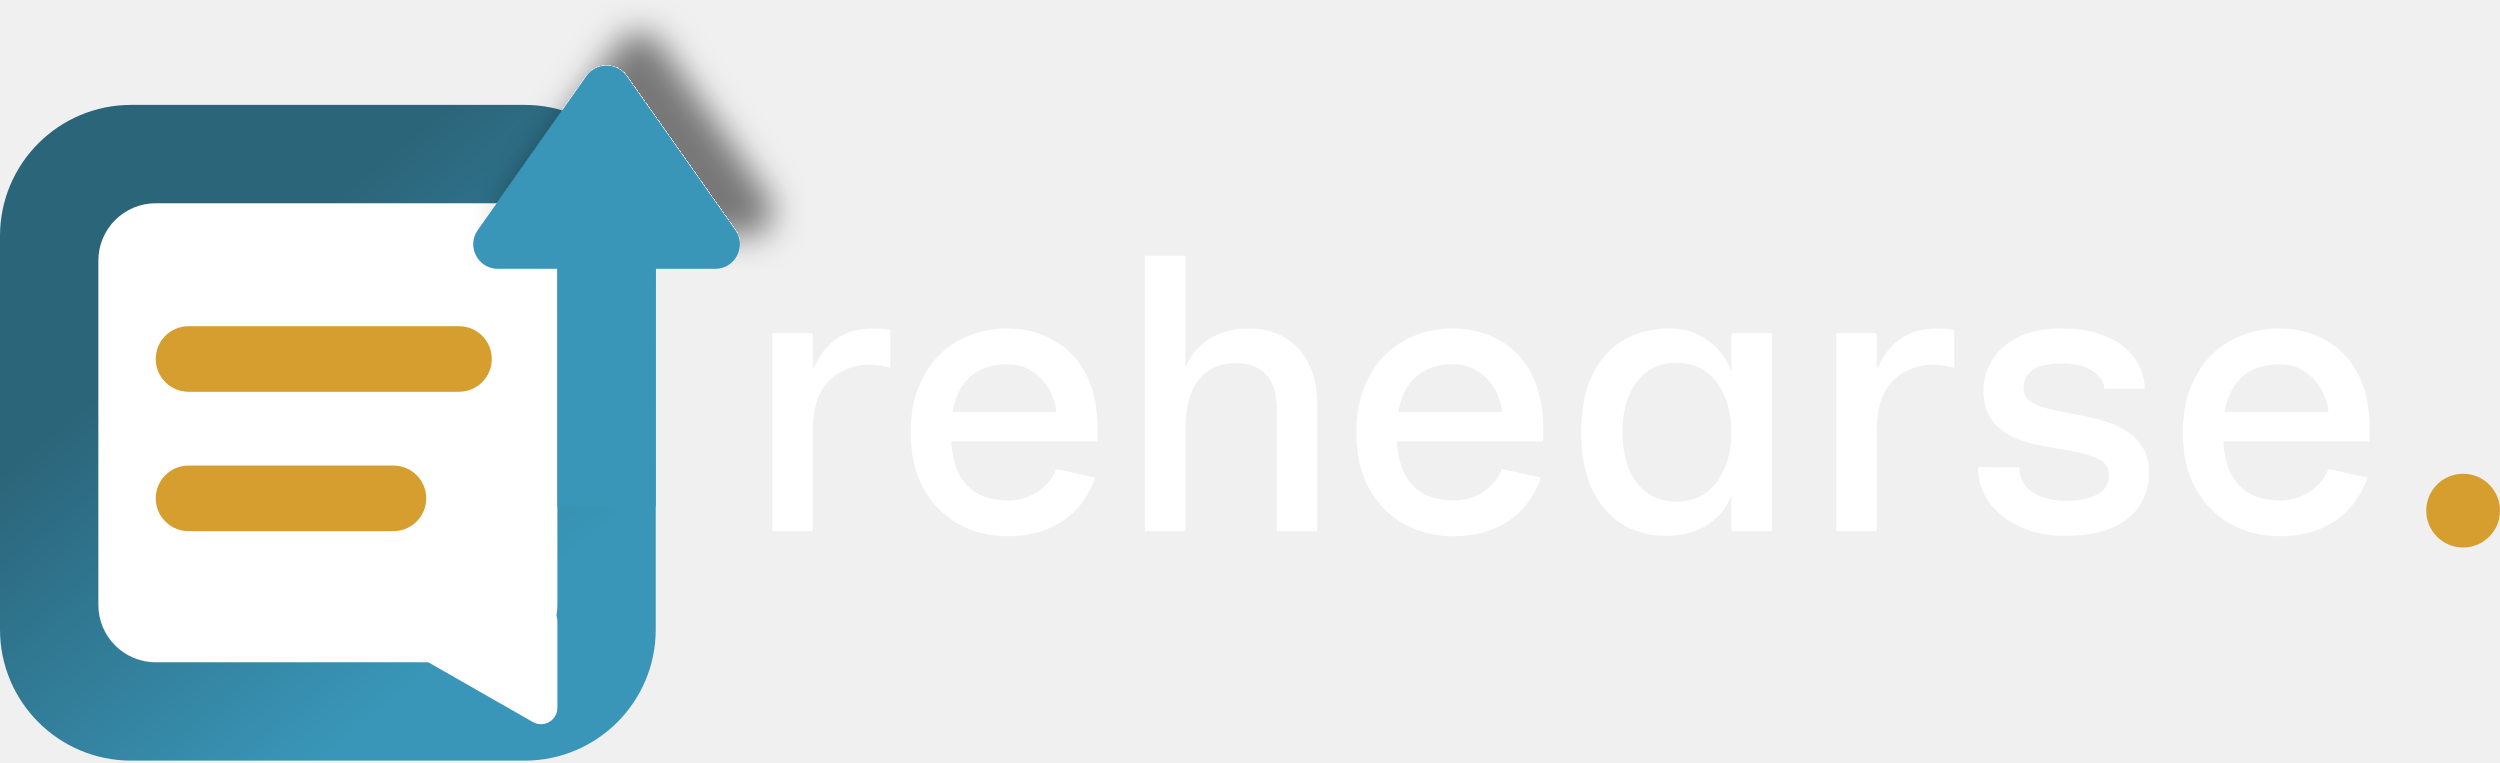
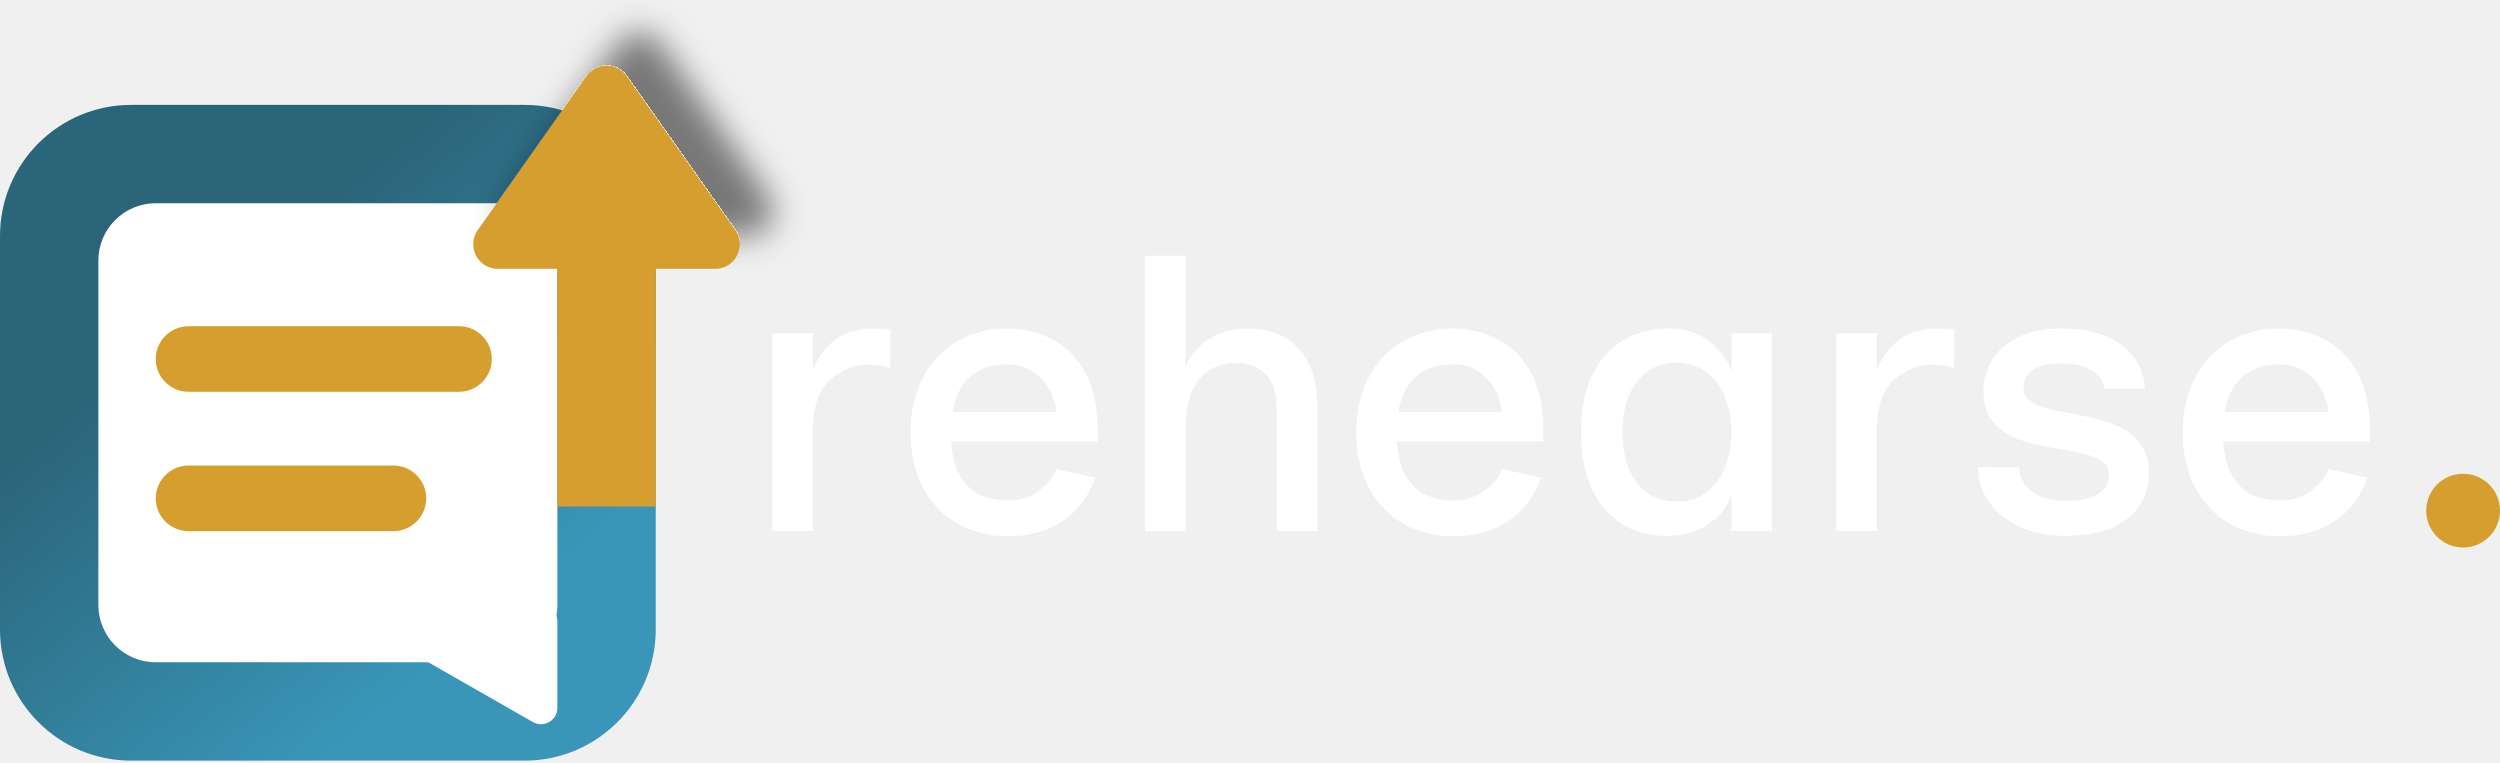
<svg xmlns="http://www.w3.org/2000/svg" width="305" height="93" viewBox="0 0 305 93" fill="none">
  <path d="M0 28.797C0 19.96 7.163 12.797 16 12.797H64C72.837 12.797 80 19.96 80 28.797V76.797C80 85.633 72.837 92.797 64 92.797H16C7.163 92.797 0 85.633 0 76.797V28.797Z" fill="url(#paint0_linear_4_24)" />
  <path d="M12 31.797C12 27.931 15.134 24.797 19 24.797H61C64.866 24.797 68 27.931 68 31.797V73.797C68 77.663 64.866 80.797 61 80.797H19C15.134 80.797 12 77.663 12 73.797V31.797Z" fill="white" />
  <path d="M68 86.35C68 87.886 66.341 88.849 65.008 88.087L46.539 77.533C44.758 76.516 45.48 73.797 47.531 73.797L66 73.797C67.105 73.797 68 74.692 68 75.797L68 86.35Z" fill="white" />
  <g filter="url(#filter0_d_4_24)">
-     <path d="M71.549 9.27C72.744 7.577 75.256 7.577 76.451 9.27L89.715 28.067C91.117 30.054 89.696 32.797 87.264 32.797H60.736C58.304 32.797 56.883 30.054 58.285 28.067L71.549 9.27Z" fill="#3996B8" />
+     <path d="M71.549 9.27C72.744 7.577 75.256 7.577 76.451 9.27L89.715 28.067C91.117 30.054 89.696 32.797 87.264 32.797H60.736C58.304 32.797 56.883 30.054 58.285 28.067L71.549 9.27Z" fill="#D69E2E" />
  </g>
  <path d="M19 43.797C19 41.588 20.791 39.797 23 39.797H56C58.209 39.797 60 41.588 60 43.797V43.797C60 46.006 58.209 47.797 56 47.797H23C20.791 47.797 19 46.006 19 43.797V43.797Z" fill="#D69E2E" />
  <path d="M19 60.797C19 58.588 20.791 56.797 23 56.797H48C50.209 56.797 52 58.588 52 60.797V60.797C52 63.006 50.209 64.797 48 64.797H23C20.791 64.797 19 63.006 19 60.797V60.797Z" fill="#D69E2E" />
-   <path d="M68 30.797H80V61.797H68V30.797Z" fill="#3996B8" />
+   <path d="M68 30.797H80V61.797H68V30.797Z" fill="#D69E2E" />
  <path d="M94.224 64.797V40.653H99.168V45.165C99.424 44.525 99.744 43.917 100.128 43.341C100.512 42.733 100.992 42.189 101.568 41.709C102.176 41.197 102.88 40.797 103.68 40.509C104.512 40.221 105.472 40.077 106.56 40.077C106.816 40.077 107.168 40.093 107.616 40.125C108.064 40.157 108.4 40.205 108.624 40.269V44.877C108.144 44.717 107.536 44.605 106.8 44.541C106.064 44.445 105.392 44.461 104.784 44.589C103.536 44.845 102.48 45.325 101.616 46.029C100.784 46.701 100.16 47.581 99.744 48.669C99.36 49.757 99.168 51.069 99.168 52.605V64.797H94.224ZM122.96 65.421C120.752 65.421 118.736 64.925 116.912 63.933C115.12 62.909 113.696 61.453 112.64 59.565C111.616 57.677 111.104 55.405 111.104 52.749C111.104 50.701 111.408 48.909 112.016 47.373C112.624 45.805 113.456 44.477 114.512 43.389C115.6 42.301 116.848 41.485 118.256 40.941C119.696 40.365 121.216 40.077 122.816 40.077C124.928 40.077 126.816 40.541 128.48 41.469C130.176 42.365 131.504 43.741 132.464 45.597C133.424 47.421 133.904 49.709 133.904 52.461V53.853H115.328V50.253H128.864C128.864 49.805 128.736 49.245 128.48 48.573C128.256 47.901 127.904 47.261 127.424 46.653C126.944 46.013 126.32 45.485 125.552 45.069C124.816 44.653 123.936 44.445 122.912 44.445C121.312 44.445 120 44.797 118.976 45.501C117.952 46.173 117.2 47.133 116.72 48.381C116.24 49.629 116 51.117 116 52.845C116 54.349 116.208 55.725 116.624 56.973C117.072 58.221 117.808 59.213 118.832 59.949C119.856 60.685 121.28 61.053 123.104 61.053C123.872 61.053 124.64 60.909 125.408 60.621C126.176 60.301 126.864 59.853 127.472 59.277C128.112 58.701 128.576 58.013 128.864 57.213L133.616 58.269C133.104 59.741 132.352 61.021 131.36 62.109C130.368 63.165 129.168 63.981 127.76 64.557C126.352 65.133 124.752 65.421 122.96 65.421ZM139.684 64.797V31.197H144.628V44.925C144.756 44.445 145.012 43.933 145.396 43.389C145.78 42.813 146.276 42.285 146.884 41.805C147.524 41.293 148.292 40.877 149.188 40.557C150.084 40.237 151.108 40.077 152.26 40.077C154.02 40.077 155.524 40.445 156.772 41.181C158.02 41.917 158.98 42.973 159.652 44.349C160.356 45.693 160.708 47.325 160.708 49.245V64.797H155.764V49.965C155.764 47.981 155.316 46.541 154.42 45.645C153.556 44.749 152.356 44.301 150.82 44.301C149.412 44.301 148.244 44.637 147.316 45.309C146.388 45.981 145.7 46.925 145.252 48.141C144.836 49.325 144.628 50.717 144.628 52.317V64.797H139.684ZM177.335 65.421C175.127 65.421 173.111 64.925 171.287 63.933C169.495 62.909 168.071 61.453 167.015 59.565C165.991 57.677 165.479 55.405 165.479 52.749C165.479 50.701 165.783 48.909 166.391 47.373C166.999 45.805 167.831 44.477 168.887 43.389C169.975 42.301 171.223 41.485 172.631 40.941C174.071 40.365 175.591 40.077 177.191 40.077C179.303 40.077 181.191 40.541 182.855 41.469C184.551 42.365 185.879 43.741 186.839 45.597C187.799 47.421 188.279 49.709 188.279 52.461V53.853H169.703V50.253H183.239C183.239 49.805 183.111 49.245 182.855 48.573C182.631 47.901 182.279 47.261 181.799 46.653C181.319 46.013 180.695 45.485 179.927 45.069C179.191 44.653 178.311 44.445 177.287 44.445C175.687 44.445 174.375 44.797 173.351 45.501C172.327 46.173 171.575 47.133 171.095 48.381C170.615 49.629 170.375 51.117 170.375 52.845C170.375 54.349 170.583 55.725 170.999 56.973C171.447 58.221 172.183 59.213 173.207 59.949C174.231 60.685 175.655 61.053 177.479 61.053C178.247 61.053 179.015 60.909 179.783 60.621C180.551 60.301 181.239 59.853 181.847 59.277C182.487 58.701 182.951 58.013 183.239 57.213L187.991 58.269C187.479 59.741 186.727 61.021 185.735 62.109C184.743 63.165 183.543 63.981 182.135 64.557C180.727 65.133 179.127 65.421 177.335 65.421ZM203.363 65.373C201.219 65.373 199.363 64.877 197.795 63.885C196.227 62.861 195.011 61.405 194.147 59.517C193.315 57.629 192.899 55.373 192.899 52.749C192.899 50.029 193.331 47.741 194.195 45.885C195.091 43.997 196.339 42.557 197.939 41.565C199.571 40.573 201.459 40.077 203.603 40.077C205.011 40.077 206.211 40.333 207.203 40.845C208.227 41.357 209.075 42.013 209.747 42.813C210.419 43.581 210.915 44.413 211.235 45.309V40.653H216.179V64.797H211.235V60.381C210.883 61.405 210.307 62.301 209.507 63.069C208.739 63.805 207.827 64.381 206.771 64.797C205.747 65.181 204.611 65.373 203.363 65.373ZM204.611 61.197C205.987 61.197 207.171 60.829 208.163 60.093C209.155 59.325 209.907 58.317 210.419 57.069C210.963 55.789 211.235 54.349 211.235 52.749C211.235 51.117 210.963 49.661 210.419 48.381C209.907 47.101 209.139 46.093 208.115 45.357C207.123 44.621 205.923 44.253 204.515 44.253C203.075 44.253 201.859 44.637 200.867 45.405C199.907 46.141 199.171 47.149 198.659 48.429C198.179 49.677 197.939 51.101 197.939 52.701C197.939 54.301 198.179 55.757 198.659 57.069C199.171 58.349 199.923 59.357 200.915 60.093C201.907 60.829 203.139 61.197 204.611 61.197ZM224.021 64.797V40.653H228.965V45.165C229.221 44.525 229.541 43.917 229.925 43.341C230.309 42.733 230.789 42.189 231.365 41.709C231.973 41.197 232.677 40.797 233.477 40.509C234.309 40.221 235.269 40.077 236.357 40.077C236.613 40.077 236.965 40.093 237.413 40.125C237.861 40.157 238.197 40.205 238.421 40.269V44.877C237.941 44.717 237.333 44.605 236.597 44.541C235.861 44.445 235.189 44.461 234.581 44.589C233.333 44.845 232.277 45.325 231.413 46.029C230.581 46.701 229.957 47.581 229.541 48.669C229.157 49.757 228.965 51.069 228.965 52.605V64.797H224.021ZM251.823 65.373C249.839 65.373 248.047 65.005 246.447 64.269C244.847 63.533 243.583 62.525 242.655 61.245C241.759 59.965 241.311 58.541 241.311 56.973L246.351 57.021C246.351 57.917 246.623 58.685 247.167 59.325C247.711 59.933 248.399 60.381 249.231 60.669C250.095 60.957 251.023 61.101 252.015 61.101C253.647 61.101 254.927 60.845 255.855 60.333C256.815 59.821 257.295 59.021 257.295 57.933C257.295 57.101 256.927 56.493 256.191 56.109C255.455 55.693 254.495 55.373 253.311 55.149C252.159 54.925 250.927 54.701 249.615 54.477C248.335 54.253 247.103 53.917 245.919 53.469C244.767 52.989 243.823 52.285 243.087 51.357C242.351 50.429 241.983 49.181 241.983 47.613C241.983 46.333 242.319 45.133 242.991 44.013C243.663 42.861 244.703 41.917 246.111 41.181C247.519 40.445 249.327 40.077 251.535 40.077C253.423 40.077 255.007 40.317 256.287 40.797C257.599 41.245 258.639 41.837 259.407 42.573C260.207 43.309 260.783 44.109 261.135 44.973C261.487 45.837 261.663 46.653 261.663 47.421H256.719C256.719 46.653 256.271 45.949 255.375 45.309C254.511 44.669 253.215 44.349 251.487 44.349C249.855 44.349 248.671 44.621 247.935 45.165C247.231 45.709 246.879 46.429 246.879 47.325C246.879 48.029 247.151 48.573 247.695 48.957C248.271 49.341 249.007 49.645 249.903 49.869C250.799 50.093 251.791 50.301 252.879 50.493C253.999 50.685 255.103 50.925 256.191 51.213C257.279 51.501 258.271 51.901 259.167 52.413C260.063 52.925 260.783 53.613 261.327 54.477C261.903 55.309 262.191 56.381 262.191 57.693C262.191 59.133 261.823 60.429 261.087 61.581C260.383 62.733 259.263 63.661 257.727 64.365C256.191 65.037 254.223 65.373 251.823 65.373ZM278.163 65.421C275.955 65.421 273.939 64.925 272.115 63.933C270.323 62.909 268.899 61.453 267.843 59.565C266.819 57.677 266.307 55.405 266.307 52.749C266.307 50.701 266.611 48.909 267.219 47.373C267.827 45.805 268.659 44.477 269.715 43.389C270.803 42.301 272.051 41.485 273.459 40.941C274.899 40.365 276.419 40.077 278.019 40.077C280.131 40.077 282.019 40.541 283.683 41.469C285.379 42.365 286.707 43.741 287.667 45.597C288.627 47.421 289.107 49.709 289.107 52.461V53.853H270.531V50.253H284.067C284.067 49.805 283.939 49.245 283.683 48.573C283.459 47.901 283.107 47.261 282.627 46.653C282.147 46.013 281.523 45.485 280.755 45.069C280.019 44.653 279.139 44.445 278.115 44.445C276.515 44.445 275.203 44.797 274.179 45.501C273.155 46.173 272.403 47.133 271.923 48.381C271.443 49.629 271.203 51.117 271.203 52.845C271.203 54.349 271.411 55.725 271.827 56.973C272.275 58.221 273.011 59.213 274.035 59.949C275.059 60.685 276.483 61.053 278.307 61.053C279.075 61.053 279.843 60.909 280.611 60.621C281.379 60.301 282.067 59.853 282.675 59.277C283.315 58.701 283.779 58.013 284.067 57.213L288.819 58.269C288.307 59.741 287.555 61.021 286.563 62.109C285.571 63.165 284.371 63.981 282.963 64.557C281.555 65.133 279.955 65.421 278.163 65.421Z" fill="white" />
  <circle cx="300.5" cy="62.297" r="4.5" fill="#D69E2E" />
  <defs>
    <filter id="filter0_d_4_24" x="57.731" y="0" width="40.538" height="32.797" filterUnits="userSpaceOnUse" color-interpolation-filters="sRGB">
      <feFlood flood-opacity="0" result="BackgroundImageFix" />
      <feColorMatrix in="SourceAlpha" type="matrix" values="0 0 0 0 0 0 0 0 0 0 0 0 0 0 0 0 0 0 127 0" result="hardAlpha" />
      <feOffset dx="4" dy="-4" />
      <feGaussianBlur stdDeviation="2" />
      <feComposite in2="hardAlpha" operator="out" />
      <feColorMatrix type="matrix" values="0 0 0 0 0 0 0 0 0 0 0 0 0 0 0 0 0 0 0.5 0" />
      <feBlend mode="normal" in2="BackgroundImageFix" result="effect1_dropShadow_4_24" />
      <feBlend mode="normal" in="SourceGraphic" in2="effect1_dropShadow_4_24" result="shape" />
    </filter>
    <linearGradient id="paint0_linear_4_24" x1="78" y1="60.797" x2="45" y2="20.797" gradientUnits="userSpaceOnUse">
      <stop stop-color="#3996B8" />
      <stop offset="1" stop-color="#2B657A" />
    </linearGradient>
  </defs>
</svg>
